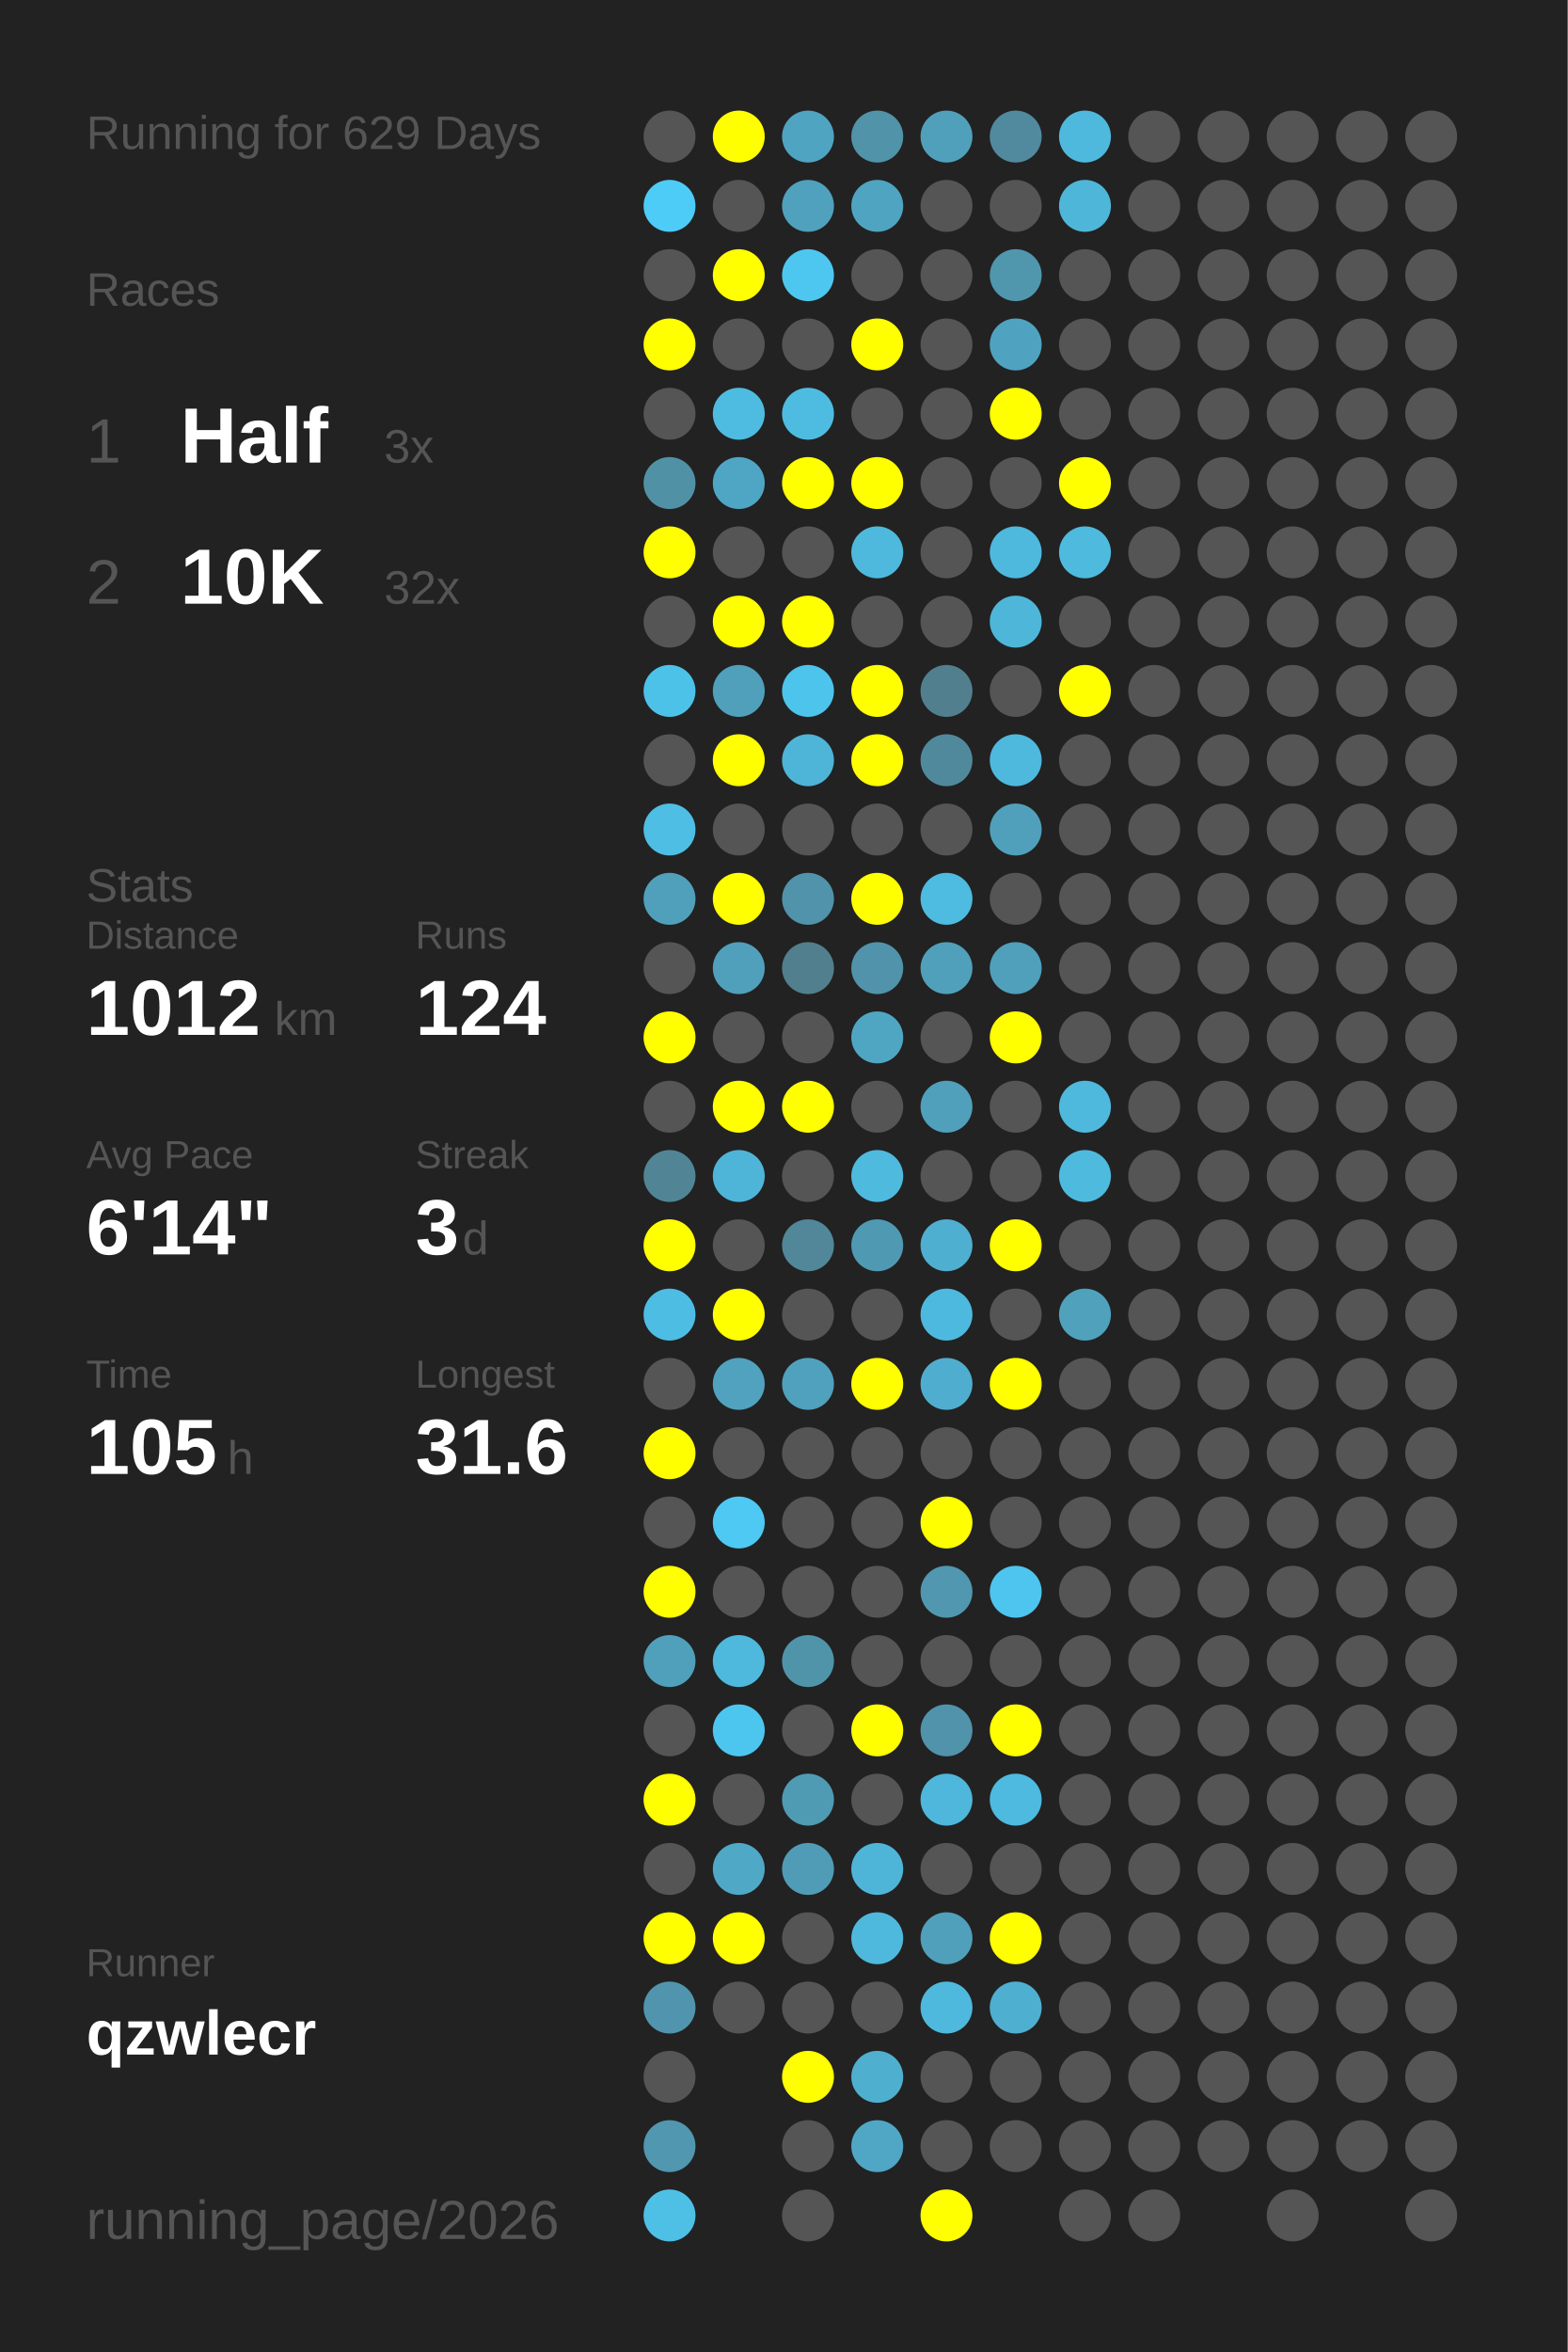
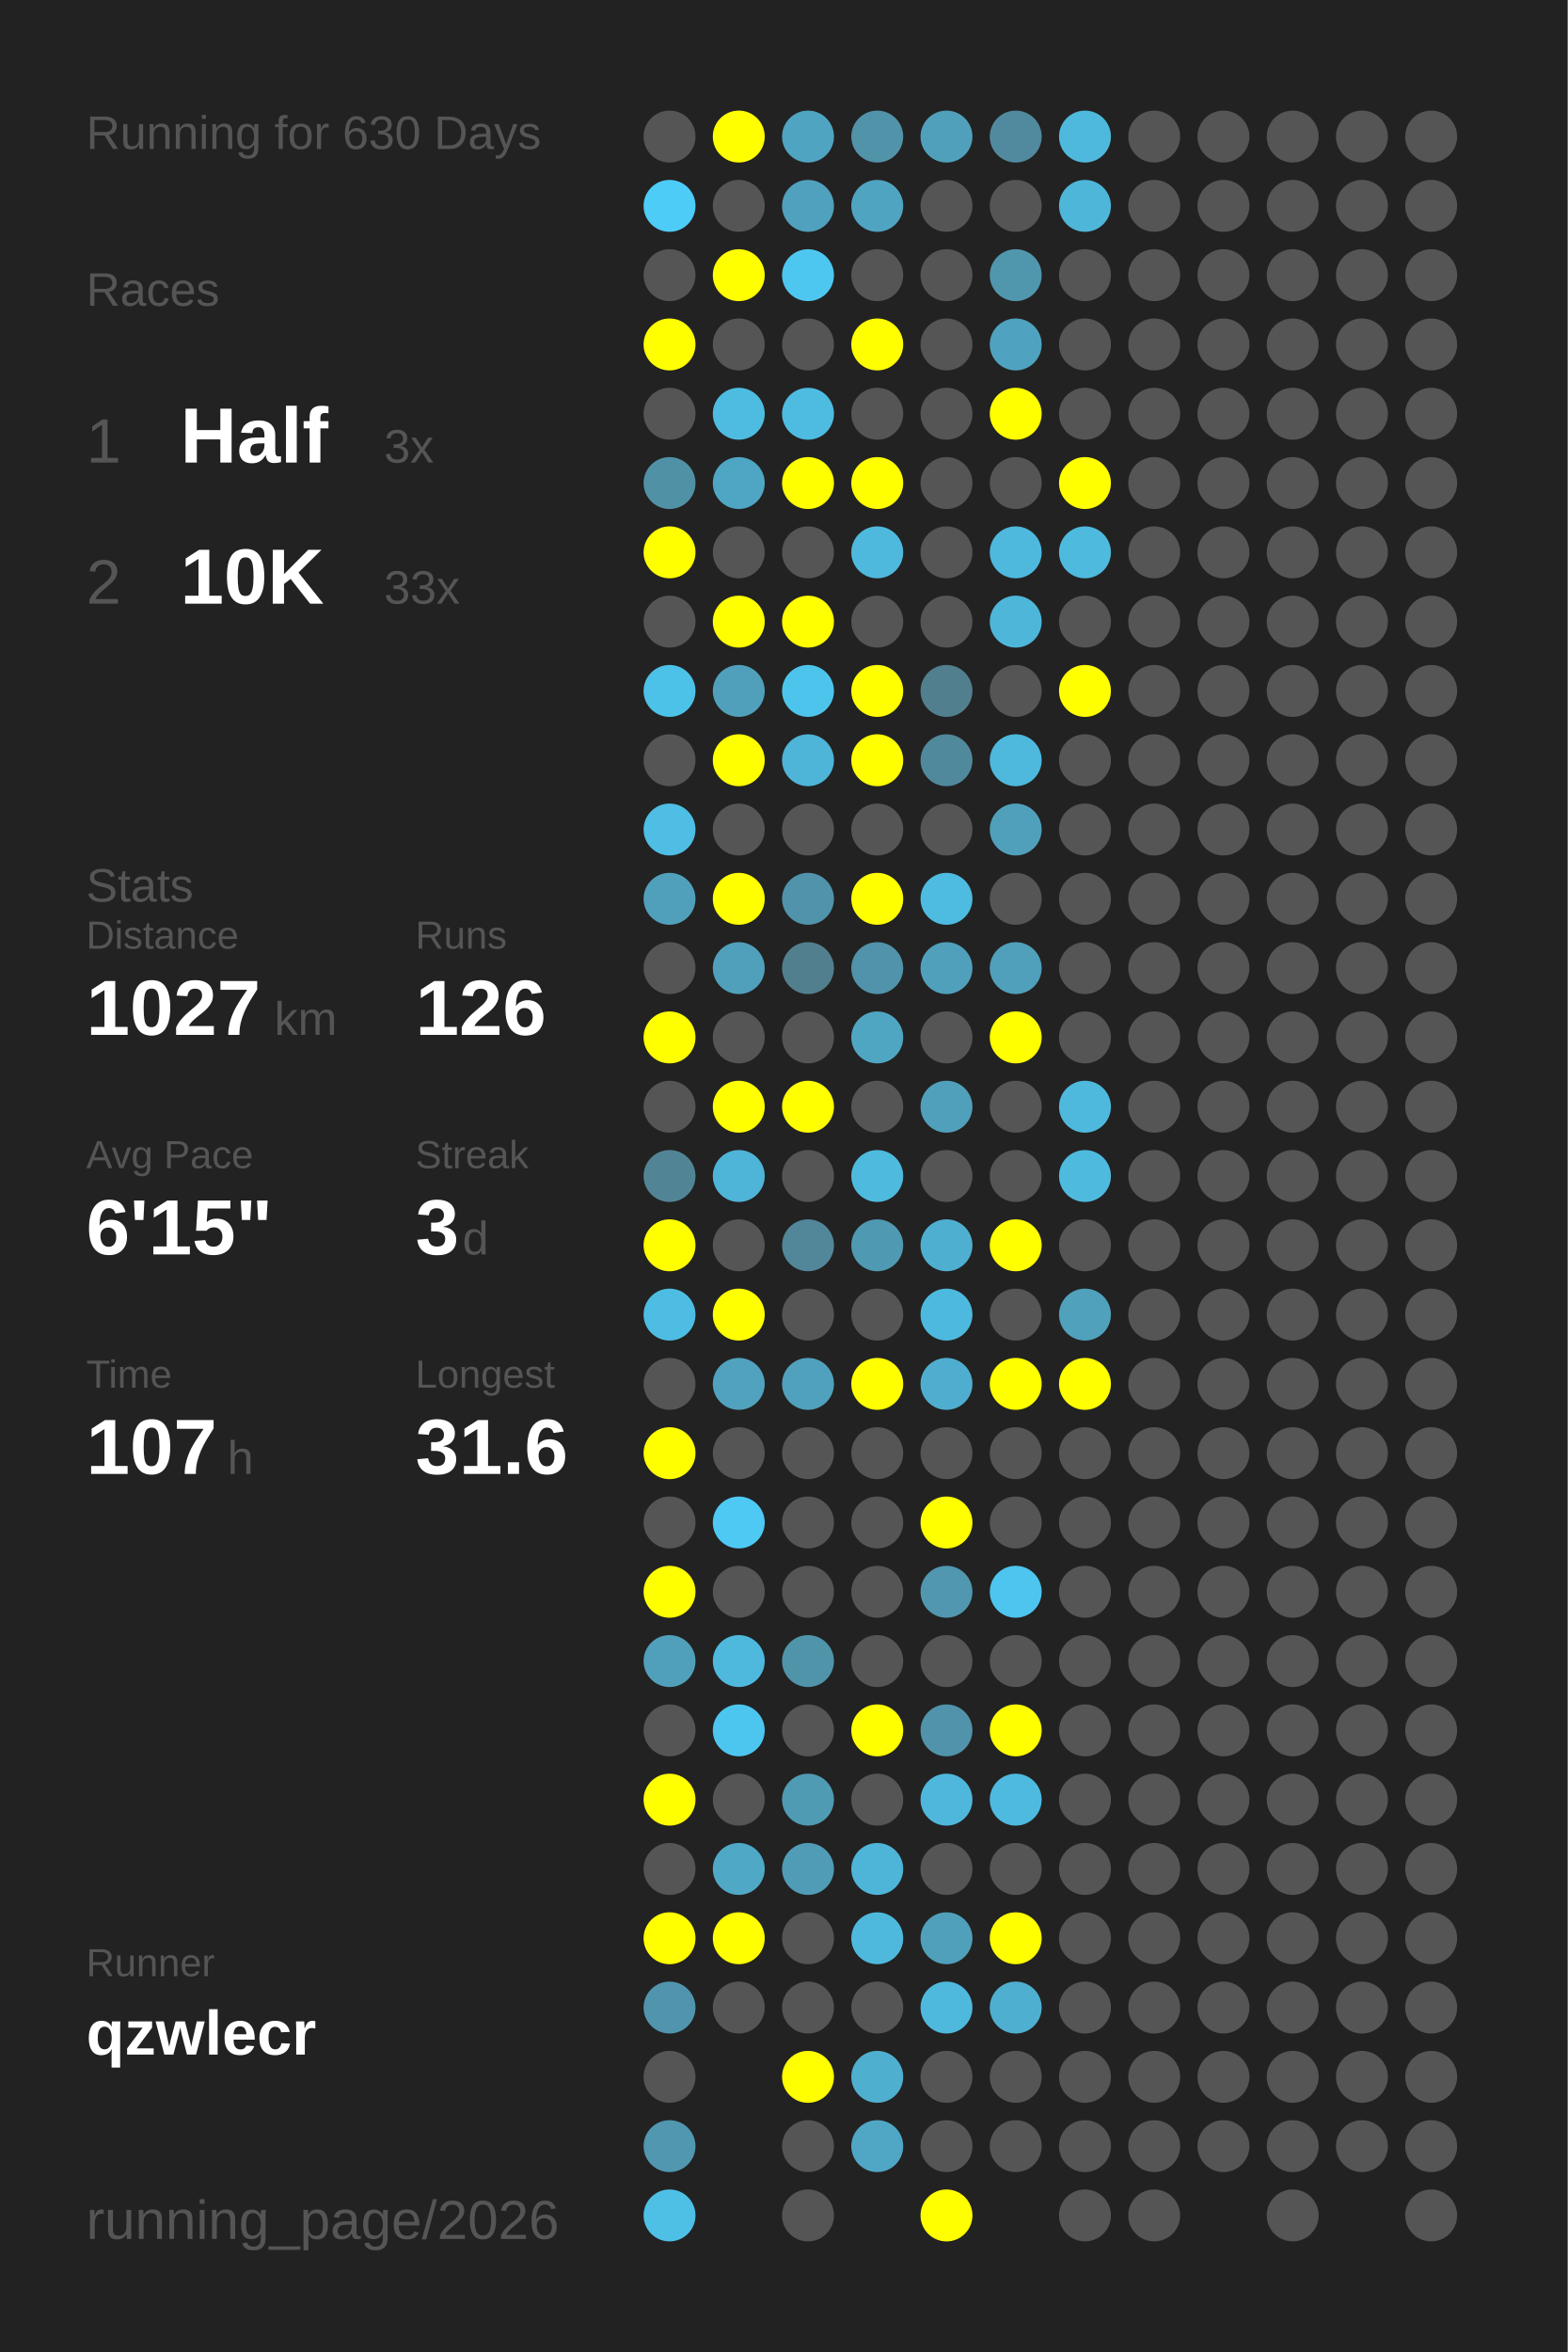
<svg xmlns="http://www.w3.org/2000/svg" baseProfile="full" height="300mm" version="1.1" viewBox="0,0,200,300" width="200mm">
  <defs />
  <rect fill="#222222" height="300" width="200" x="0" y="0" />
-   <text fill="#555555" style="font-size:6px; font-family:Arial;" x="11" y="19">Running for 629 Days</text>
+   <text fill="#555555" style="font-size:6px; font-family:Arial;" x="11" y="19">Running for 630 Days</text>
  <text fill="#555555" style="font-size:6px; font-family:Arial;" x="11" y="39">Races</text>
  <text fill="#555555" style="font-size:8px; font-family:Arial;" x="11" y="59">1</text>
  <text fill="#FFFFFF" style="font-size:10px; font-family:Arial; font-weight:bold;" x="23" y="59">Half</text>
  <text fill="#555555" style="font-size:6px; font-family:Arial;" x="49" y="59">3x</text>
  <text fill="#555555" style="font-size:8px; font-family:Arial;" x="11" y="77">2</text>
  <text fill="#FFFFFF" style="font-size:10px; font-family:Arial; font-weight:bold;" x="23" y="77">10K</text>
-   <text fill="#555555" style="font-size:6px; font-family:Arial;" x="49" y="77">32x</text>
+   <text fill="#555555" style="font-size:6px; font-family:Arial;" x="49" y="77">33x</text>
  <text fill="#555555" style="font-size:6px; font-family:Arial;" x="11" y="115">Stats</text>
  <text fill="#555555" style="font-size:5px; font-family:Arial;" x="11" y="121">Distance</text>
-   <text fill="#FFFFFF" style="font-size:10px; font-family:Arial; font-weight:bold;" x="11" y="132">1012</text>
+   <text fill="#FFFFFF" style="font-size:10px; font-family:Arial; font-weight:bold;" x="11" y="132">1027</text>
  <text fill="#555555" style="font-size:6px; font-family:Arial;" x="35" y="132">km</text>
  <text fill="#555555" style="font-size:5px; font-family:Arial;" x="53" y="121">Runs</text>
-   <text fill="#FFFFFF" style="font-size:10px; font-family:Arial; font-weight:bold;" x="53" y="132">124</text>
+   <text fill="#FFFFFF" style="font-size:10px; font-family:Arial; font-weight:bold;" x="53" y="132">126</text>
  <text fill="#555555" style="font-size:5px; font-family:Arial;" x="11" y="149">Avg Pace</text>
-   <text fill="#FFFFFF" style="font-size:10px; font-family:Arial; font-weight:bold;" x="11" y="160">6'14"</text>
+   <text fill="#FFFFFF" style="font-size:10px; font-family:Arial; font-weight:bold;" x="11" y="160">6'15"</text>
  <text fill="#555555" style="font-size:5px; font-family:Arial;" x="53" y="149">Streak</text>
  <text fill="#FFFFFF" style="font-size:10px; font-family:Arial; font-weight:bold;" x="53" y="160">3</text>
  <text fill="#555555" style="font-size:6px; font-family:Arial;" x="59" y="160">d</text>
  <text fill="#555555" style="font-size:5px; font-family:Arial;" x="11" y="177">Time</text>
-   <text fill="#FFFFFF" style="font-size:10px; font-family:Arial; font-weight:bold;" x="11" y="188">105</text>
+   <text fill="#FFFFFF" style="font-size:10px; font-family:Arial; font-weight:bold;" x="11" y="188">107</text>
  <text fill="#555555" style="font-size:6px; font-family:Arial;" x="29" y="188">h</text>
  <text fill="#555555" style="font-size:5px; font-family:Arial;" x="53" y="177">Longest</text>
  <text fill="#FFFFFF" style="font-size:10px; font-family:Arial; font-weight:bold;" x="53" y="188">31.6</text>
  <text fill="#555555" style="font-size:5px; font-family:Arial;" x="11" y="252.065">Runner</text>
  <text fill="#FFFFFF" style="font-size:8px; font-family:Arial; font-weight:bold;" x="11" y="262.065">qzwlecr</text>
  <text fill="#555555" style="font-size:7px; font-family:Arial;" x="11" y="285.581">running_page/2026</text>
  <circle cx="85.417" cy="17.419" fill="#555555" r="3.312" />
  <circle cx="85.417" cy="26.258" fill="#4dccf7" r="3.312" />
  <circle cx="85.417" cy="35.097" fill="#555555" r="3.312" />
  <circle cx="85.417" cy="43.935" fill="#FFFF00" r="3.312" />
  <circle cx="85.417" cy="52.774" fill="#555555" r="3.312" />
  <circle cx="85.417" cy="61.613" fill="#5191a6" r="3.312" />
  <circle cx="85.417" cy="70.452" fill="#FFFF00" r="3.312" />
  <circle cx="85.417" cy="79.29" fill="#555555" r="3.312" />
  <circle cx="85.417" cy="88.129" fill="#4dc2e9" r="3.312" />
  <circle cx="85.417" cy="96.968" fill="#555555" r="3.312" />
  <circle cx="85.417" cy="105.806" fill="#4ebee4" r="3.312" />
  <circle cx="85.417" cy="114.645" fill="#50a0bb" r="3.312" />
  <circle cx="85.417" cy="123.484" fill="#555555" r="3.312" />
  <circle cx="85.417" cy="132.323" fill="#FFFF00" r="3.312" />
  <circle cx="85.417" cy="141.161" fill="#555555" r="3.312" />
  <circle cx="85.417" cy="150" fill="#518596" r="3.312" />
  <circle cx="85.417" cy="158.839" fill="#FFFF00" r="3.312" />
  <circle cx="85.417" cy="167.677" fill="#4ebde3" r="3.312" />
  <circle cx="85.417" cy="176.516" fill="#555555" r="3.312" />
  <circle cx="85.417" cy="185.355" fill="#FFFF00" r="3.312" />
  <circle cx="85.417" cy="194.194" fill="#555555" r="3.312" />
  <circle cx="85.417" cy="203.032" fill="#FFFF00" r="3.312" />
  <circle cx="85.417" cy="211.871" fill="#50a0bb" r="3.312" />
  <circle cx="85.417" cy="220.71" fill="#555555" r="3.312" />
  <circle cx="85.417" cy="229.548" fill="#FFFF00" r="3.312" />
  <circle cx="85.417" cy="238.387" fill="#555555" r="3.312" />
  <circle cx="85.417" cy="247.226" fill="#FFFF00" r="3.312" />
  <circle cx="85.417" cy="256.065" fill="#5095ad" r="3.312" />
  <circle cx="85.417" cy="264.903" fill="#555555" r="3.312" />
  <circle cx="85.417" cy="273.742" fill="#5097af" r="3.312" />
  <circle cx="85.417" cy="282.581" fill="#4ec0e6" r="3.312" />
  <circle cx="94.25" cy="17.419" fill="#FFFF00" r="3.312" />
  <circle cx="94.25" cy="26.258" fill="#555555" r="3.312" />
  <circle cx="94.25" cy="35.097" fill="#FFFF00" r="3.312" />
  <circle cx="94.25" cy="43.935" fill="#555555" r="3.312" />
  <circle cx="94.25" cy="52.774" fill="#4ebce1" r="3.312" />
  <circle cx="94.25" cy="61.613" fill="#4fa6c4" r="3.312" />
  <circle cx="94.25" cy="70.452" fill="#555555" r="3.312" />
  <circle cx="94.25" cy="79.29" fill="#FFFF00" r="3.312" />
  <circle cx="94.25" cy="88.129" fill="#50a0bb" r="3.312" />
  <circle cx="94.25" cy="96.968" fill="#FFFF00" r="3.312" />
  <circle cx="94.25" cy="105.806" fill="#555555" r="3.312" />
  <circle cx="94.25" cy="114.645" fill="#FFFF00" r="3.312" />
  <circle cx="94.25" cy="123.484" fill="#50a0bb" r="3.312" />
  <circle cx="94.25" cy="132.323" fill="#555555" r="3.312" />
  <circle cx="94.25" cy="141.161" fill="#FFFF00" r="3.312" />
  <circle cx="94.25" cy="150" fill="#4eb5d8" r="3.312" />
  <circle cx="94.25" cy="158.839" fill="#555555" r="3.312" />
  <circle cx="94.25" cy="167.677" fill="#FFFF00" r="3.312" />
  <circle cx="94.25" cy="176.516" fill="#50a2be" r="3.312" />
  <circle cx="94.25" cy="185.355" fill="#555555" r="3.312" />
  <circle cx="94.25" cy="194.194" fill="#4dc9f3" r="3.312" />
  <circle cx="94.25" cy="203.032" fill="#555555" r="3.312" />
  <circle cx="94.25" cy="211.871" fill="#4eb9dd" r="3.312" />
  <circle cx="94.25" cy="220.71" fill="#4dc6ef" r="3.312" />
  <circle cx="94.25" cy="229.548" fill="#555555" r="3.312" />
  <circle cx="94.25" cy="238.387" fill="#4fa8c6" r="3.312" />
  <circle cx="94.25" cy="247.226" fill="#FFFF00" r="3.312" />
  <circle cx="94.25" cy="256.065" fill="#555555" r="3.312" />
  <circle cx="103.083" cy="17.419" fill="#4fa4c1" r="3.312" />
  <circle cx="103.083" cy="26.258" fill="#50a1bd" r="3.312" />
  <circle cx="103.083" cy="35.097" fill="#4dc7f0" r="3.312" />
  <circle cx="103.083" cy="43.935" fill="#555555" r="3.312" />
  <circle cx="103.083" cy="52.774" fill="#4ebce1" r="3.312" />
  <circle cx="103.083" cy="61.613" fill="#FFFF00" r="3.312" />
  <circle cx="103.083" cy="70.452" fill="#555555" r="3.312" />
  <circle cx="103.083" cy="79.29" fill="#FFFF00" r="3.312" />
  <circle cx="103.083" cy="88.129" fill="#4dc4ec" r="3.312" />
  <circle cx="103.083" cy="96.968" fill="#4eb5d8" r="3.312" />
  <circle cx="103.083" cy="105.806" fill="#555555" r="3.312" />
  <circle cx="103.083" cy="114.645" fill="#5093aa" r="3.312" />
  <circle cx="103.083" cy="123.484" fill="#527f8e" r="3.312" />
  <circle cx="103.083" cy="132.323" fill="#555555" r="3.312" />
  <circle cx="103.083" cy="141.161" fill="#FFFF00" r="3.312" />
  <circle cx="103.083" cy="150" fill="#555555" r="3.312" />
  <circle cx="103.083" cy="158.839" fill="#518799" r="3.312" />
  <circle cx="103.083" cy="167.677" fill="#555555" r="3.312" />
  <circle cx="103.083" cy="176.516" fill="#50a1bd" r="3.312" />
  <circle cx="103.083" cy="185.355" fill="#555555" r="3.312" />
  <circle cx="103.083" cy="194.194" fill="#555555" r="3.312" />
  <circle cx="103.083" cy="203.032" fill="#555555" r="3.312" />
  <circle cx="103.083" cy="211.871" fill="#5094aa" r="3.312" />
  <circle cx="103.083" cy="220.71" fill="#555555" r="3.312" />
  <circle cx="103.083" cy="229.548" fill="#509bb4" r="3.312" />
  <circle cx="103.083" cy="238.387" fill="#509cb6" r="3.312" />
  <circle cx="103.083" cy="247.226" fill="#555555" r="3.312" />
  <circle cx="103.083" cy="256.065" fill="#555555" r="3.312" />
  <circle cx="103.083" cy="264.903" fill="#FFFF00" r="3.312" />
  <circle cx="103.083" cy="273.742" fill="#555555" r="3.312" />
  <circle cx="103.083" cy="282.581" fill="#555555" r="3.312" />
  <circle cx="111.917" cy="17.419" fill="#5193a9" r="3.312" />
  <circle cx="111.917" cy="26.258" fill="#4fa4c1" r="3.312" />
  <circle cx="111.917" cy="35.097" fill="#555555" r="3.312" />
  <circle cx="111.917" cy="43.935" fill="#FFFF00" r="3.312" />
  <circle cx="111.917" cy="52.774" fill="#555555" r="3.312" />
  <circle cx="111.917" cy="61.613" fill="#FFFF00" r="3.312" />
  <circle cx="111.917" cy="70.452" fill="#4eb9dd" r="3.312" />
  <circle cx="111.917" cy="79.29" fill="#555555" r="3.312" />
  <circle cx="111.917" cy="88.129" fill="#FFFF00" r="3.312" />
  <circle cx="111.917" cy="96.968" fill="#FFFF00" r="3.312" />
  <circle cx="111.917" cy="105.806" fill="#555555" r="3.312" />
  <circle cx="111.917" cy="114.645" fill="#FFFF00" r="3.312" />
  <circle cx="111.917" cy="123.484" fill="#5093aa" r="3.312" />
  <circle cx="111.917" cy="132.323" fill="#4fa6c3" r="3.312" />
  <circle cx="111.917" cy="141.161" fill="#555555" r="3.312" />
  <circle cx="111.917" cy="150" fill="#4ebade" r="3.312" />
  <circle cx="111.917" cy="158.839" fill="#5099b2" r="3.312" />
  <circle cx="111.917" cy="167.677" fill="#555555" r="3.312" />
  <circle cx="111.917" cy="176.516" fill="#FFFF00" r="3.312" />
  <circle cx="111.917" cy="185.355" fill="#555555" r="3.312" />
  <circle cx="111.917" cy="194.194" fill="#555555" r="3.312" />
  <circle cx="111.917" cy="203.032" fill="#555555" r="3.312" />
  <circle cx="111.917" cy="211.871" fill="#555555" r="3.312" />
  <circle cx="111.917" cy="220.71" fill="#FFFF00" r="3.312" />
  <circle cx="111.917" cy="229.548" fill="#555555" r="3.312" />
  <circle cx="111.917" cy="238.387" fill="#4eb5d8" r="3.312" />
  <circle cx="111.917" cy="247.226" fill="#4eb9dd" r="3.312" />
  <circle cx="111.917" cy="256.065" fill="#555555" r="3.312" />
  <circle cx="111.917" cy="264.903" fill="#4fafcf" r="3.312" />
  <circle cx="111.917" cy="273.742" fill="#4fa7c5" r="3.312" />
  <circle cx="120.75" cy="17.419" fill="#50a0bb" r="3.312" />
  <circle cx="120.75" cy="26.258" fill="#555555" r="3.312" />
  <circle cx="120.75" cy="35.097" fill="#555555" r="3.312" />
  <circle cx="120.75" cy="43.935" fill="#555555" r="3.312" />
  <circle cx="120.75" cy="52.774" fill="#555555" r="3.312" />
  <circle cx="120.75" cy="61.613" fill="#555555" r="3.312" />
  <circle cx="120.75" cy="70.452" fill="#555555" r="3.312" />
  <circle cx="120.75" cy="79.29" fill="#555555" r="3.312" />
  <circle cx="120.75" cy="88.129" fill="#527f8e" r="3.312" />
  <circle cx="120.75" cy="96.968" fill="#51899c" r="3.312" />
  <circle cx="120.75" cy="105.806" fill="#555555" r="3.312" />
  <circle cx="120.75" cy="114.645" fill="#4ebbe0" r="3.312" />
  <circle cx="120.75" cy="123.484" fill="#50a0bb" r="3.312" />
  <circle cx="120.75" cy="132.323" fill="#555555" r="3.312" />
  <circle cx="120.75" cy="141.161" fill="#50a0bb" r="3.312" />
  <circle cx="120.75" cy="150" fill="#555555" r="3.312" />
  <circle cx="120.75" cy="158.839" fill="#4fafd0" r="3.312" />
  <circle cx="120.75" cy="167.677" fill="#4eb9de" r="3.312" />
  <circle cx="120.75" cy="176.516" fill="#4faecf" r="3.312" />
  <circle cx="120.75" cy="185.355" fill="#555555" r="3.312" />
  <circle cx="120.75" cy="194.194" fill="#FFFF00" r="3.312" />
  <circle cx="120.75" cy="203.032" fill="#5097af" r="3.312" />
  <circle cx="120.75" cy="211.871" fill="#555555" r="3.312" />
  <circle cx="120.75" cy="220.71" fill="#5193aa" r="3.312" />
  <circle cx="120.75" cy="229.548" fill="#4eb7db" r="3.312" />
  <circle cx="120.75" cy="238.387" fill="#555555" r="3.312" />
  <circle cx="120.75" cy="247.226" fill="#50a0bb" r="3.312" />
  <circle cx="120.75" cy="256.065" fill="#4eb9dd" r="3.312" />
  <circle cx="120.75" cy="264.903" fill="#555555" r="3.312" />
  <circle cx="120.75" cy="273.742" fill="#555555" r="3.312" />
  <circle cx="120.75" cy="282.581" fill="#FFFF00" r="3.312" />
  <circle cx="129.583" cy="17.419" fill="#518a9e" r="3.312" />
  <circle cx="129.583" cy="26.258" fill="#555555" r="3.312" />
  <circle cx="129.583" cy="35.097" fill="#5097ae" r="3.312" />
  <circle cx="129.583" cy="43.935" fill="#4fa3c0" r="3.312" />
  <circle cx="129.583" cy="52.774" fill="#FFFF00" r="3.312" />
  <circle cx="129.583" cy="61.613" fill="#555555" r="3.312" />
  <circle cx="129.583" cy="70.452" fill="#4eb9dd" r="3.312" />
  <circle cx="129.583" cy="79.29" fill="#4eb6d9" r="3.312" />
  <circle cx="129.583" cy="88.129" fill="#555555" r="3.312" />
  <circle cx="129.583" cy="96.968" fill="#4eb9dd" r="3.312" />
  <circle cx="129.583" cy="105.806" fill="#50a0bb" r="3.312" />
  <circle cx="129.583" cy="114.645" fill="#555555" r="3.312" />
  <circle cx="129.583" cy="123.484" fill="#50a0bb" r="3.312" />
  <circle cx="129.583" cy="132.323" fill="#FFFF00" r="3.312" />
  <circle cx="129.583" cy="141.161" fill="#555555" r="3.312" />
  <circle cx="129.583" cy="150" fill="#555555" r="3.312" />
  <circle cx="129.583" cy="158.839" fill="#FFFF00" r="3.312" />
  <circle cx="129.583" cy="167.677" fill="#555555" r="3.312" />
  <circle cx="129.583" cy="176.516" fill="#FFFF00" r="3.312" />
  <circle cx="129.583" cy="185.355" fill="#555555" r="3.312" />
  <circle cx="129.583" cy="194.194" fill="#555555" r="3.312" />
  <circle cx="129.583" cy="203.032" fill="#4dc5ee" r="3.312" />
  <circle cx="129.583" cy="211.871" fill="#555555" r="3.312" />
  <circle cx="129.583" cy="220.71" fill="#FFFF00" r="3.312" />
  <circle cx="129.583" cy="229.548" fill="#4ebadf" r="3.312" />
  <circle cx="129.583" cy="238.387" fill="#555555" r="3.312" />
  <circle cx="129.583" cy="247.226" fill="#FFFF00" r="3.312" />
  <circle cx="129.583" cy="256.065" fill="#4fafd0" r="3.312" />
  <circle cx="129.583" cy="264.903" fill="#555555" r="3.312" />
  <circle cx="129.583" cy="273.742" fill="#555555" r="3.312" />
  <circle cx="138.417" cy="17.419" fill="#4eb9dd" r="3.312" />
  <circle cx="138.417" cy="26.258" fill="#4eb6d9" r="3.312" />
  <circle cx="138.417" cy="35.097" fill="#555555" r="3.312" />
  <circle cx="138.417" cy="43.935" fill="#555555" r="3.312" />
  <circle cx="138.417" cy="52.774" fill="#555555" r="3.312" />
  <circle cx="138.417" cy="61.613" fill="#FFFF00" r="3.312" />
  <circle cx="138.417" cy="70.452" fill="#4ebade" r="3.312" />
  <circle cx="138.417" cy="79.29" fill="#555555" r="3.312" />
  <circle cx="138.417" cy="88.129" fill="#FFFF00" r="3.312" />
  <circle cx="138.417" cy="96.968" fill="#555555" r="3.312" />
  <circle cx="138.417" cy="105.806" fill="#555555" r="3.312" />
  <circle cx="138.417" cy="114.645" fill="#555555" r="3.312" />
  <circle cx="138.417" cy="123.484" fill="#555555" r="3.312" />
  <circle cx="138.417" cy="132.323" fill="#555555" r="3.312" />
  <circle cx="138.417" cy="141.161" fill="#4eb9dd" r="3.312" />
  <circle cx="138.417" cy="150" fill="#4ebade" r="3.312" />
  <circle cx="138.417" cy="158.839" fill="#555555" r="3.312" />
  <circle cx="138.417" cy="167.677" fill="#50a1bc" r="3.312" />
-   <circle cx="138.417" cy="176.516" fill="#555555" r="3.312" />
+   <circle cx="138.417" cy="176.516" fill="#FFFF00" r="3.312" />
  <circle cx="138.417" cy="185.355" fill="#555555" r="3.312" />
  <circle cx="138.417" cy="194.194" fill="#555555" r="3.312" />
  <circle cx="138.417" cy="203.032" fill="#555555" r="3.312" />
  <circle cx="138.417" cy="211.871" fill="#555555" r="3.312" />
  <circle cx="138.417" cy="220.71" fill="#555555" r="3.312" />
  <circle cx="138.417" cy="229.548" fill="#555555" r="3.312" />
  <circle cx="138.417" cy="238.387" fill="#555555" r="3.312" />
  <circle cx="138.417" cy="247.226" fill="#555555" r="3.312" />
  <circle cx="138.417" cy="256.065" fill="#555555" r="3.312" />
  <circle cx="138.417" cy="264.903" fill="#555555" r="3.312" />
  <circle cx="138.417" cy="273.742" fill="#555555" r="3.312" />
  <circle cx="138.417" cy="282.581" fill="#555555" r="3.312" />
  <circle cx="147.25" cy="17.419" fill="#555555" r="3.312" />
  <circle cx="147.25" cy="26.258" fill="#555555" r="3.312" />
  <circle cx="147.25" cy="35.097" fill="#555555" r="3.312" />
  <circle cx="147.25" cy="43.935" fill="#555555" r="3.312" />
  <circle cx="147.25" cy="52.774" fill="#555555" r="3.312" />
  <circle cx="147.25" cy="61.613" fill="#555555" r="3.312" />
  <circle cx="147.25" cy="70.452" fill="#555555" r="3.312" />
  <circle cx="147.25" cy="79.29" fill="#555555" r="3.312" />
  <circle cx="147.25" cy="88.129" fill="#555555" r="3.312" />
  <circle cx="147.25" cy="96.968" fill="#555555" r="3.312" />
  <circle cx="147.25" cy="105.806" fill="#555555" r="3.312" />
  <circle cx="147.25" cy="114.645" fill="#555555" r="3.312" />
  <circle cx="147.25" cy="123.484" fill="#555555" r="3.312" />
  <circle cx="147.25" cy="132.323" fill="#555555" r="3.312" />
  <circle cx="147.25" cy="141.161" fill="#555555" r="3.312" />
  <circle cx="147.25" cy="150" fill="#555555" r="3.312" />
  <circle cx="147.25" cy="158.839" fill="#555555" r="3.312" />
  <circle cx="147.25" cy="167.677" fill="#555555" r="3.312" />
  <circle cx="147.25" cy="176.516" fill="#555555" r="3.312" />
  <circle cx="147.25" cy="185.355" fill="#555555" r="3.312" />
  <circle cx="147.25" cy="194.194" fill="#555555" r="3.312" />
  <circle cx="147.25" cy="203.032" fill="#555555" r="3.312" />
  <circle cx="147.25" cy="211.871" fill="#555555" r="3.312" />
  <circle cx="147.25" cy="220.71" fill="#555555" r="3.312" />
  <circle cx="147.25" cy="229.548" fill="#555555" r="3.312" />
  <circle cx="147.25" cy="238.387" fill="#555555" r="3.312" />
  <circle cx="147.25" cy="247.226" fill="#555555" r="3.312" />
  <circle cx="147.25" cy="256.065" fill="#555555" r="3.312" />
  <circle cx="147.25" cy="264.903" fill="#555555" r="3.312" />
  <circle cx="147.25" cy="273.742" fill="#555555" r="3.312" />
  <circle cx="147.25" cy="282.581" fill="#555555" r="3.312" />
  <circle cx="156.083" cy="17.419" fill="#555555" r="3.312" />
  <circle cx="156.083" cy="26.258" fill="#555555" r="3.312" />
  <circle cx="156.083" cy="35.097" fill="#555555" r="3.312" />
  <circle cx="156.083" cy="43.935" fill="#555555" r="3.312" />
  <circle cx="156.083" cy="52.774" fill="#555555" r="3.312" />
  <circle cx="156.083" cy="61.613" fill="#555555" r="3.312" />
  <circle cx="156.083" cy="70.452" fill="#555555" r="3.312" />
  <circle cx="156.083" cy="79.29" fill="#555555" r="3.312" />
  <circle cx="156.083" cy="88.129" fill="#555555" r="3.312" />
  <circle cx="156.083" cy="96.968" fill="#555555" r="3.312" />
  <circle cx="156.083" cy="105.806" fill="#555555" r="3.312" />
  <circle cx="156.083" cy="114.645" fill="#555555" r="3.312" />
  <circle cx="156.083" cy="123.484" fill="#555555" r="3.312" />
  <circle cx="156.083" cy="132.323" fill="#555555" r="3.312" />
  <circle cx="156.083" cy="141.161" fill="#555555" r="3.312" />
  <circle cx="156.083" cy="150" fill="#555555" r="3.312" />
  <circle cx="156.083" cy="158.839" fill="#555555" r="3.312" />
  <circle cx="156.083" cy="167.677" fill="#555555" r="3.312" />
  <circle cx="156.083" cy="176.516" fill="#555555" r="3.312" />
  <circle cx="156.083" cy="185.355" fill="#555555" r="3.312" />
  <circle cx="156.083" cy="194.194" fill="#555555" r="3.312" />
  <circle cx="156.083" cy="203.032" fill="#555555" r="3.312" />
  <circle cx="156.083" cy="211.871" fill="#555555" r="3.312" />
  <circle cx="156.083" cy="220.71" fill="#555555" r="3.312" />
  <circle cx="156.083" cy="229.548" fill="#555555" r="3.312" />
  <circle cx="156.083" cy="238.387" fill="#555555" r="3.312" />
  <circle cx="156.083" cy="247.226" fill="#555555" r="3.312" />
  <circle cx="156.083" cy="256.065" fill="#555555" r="3.312" />
  <circle cx="156.083" cy="264.903" fill="#555555" r="3.312" />
  <circle cx="156.083" cy="273.742" fill="#555555" r="3.312" />
  <circle cx="164.917" cy="17.419" fill="#555555" r="3.312" />
  <circle cx="164.917" cy="26.258" fill="#555555" r="3.312" />
  <circle cx="164.917" cy="35.097" fill="#555555" r="3.312" />
  <circle cx="164.917" cy="43.935" fill="#555555" r="3.312" />
  <circle cx="164.917" cy="52.774" fill="#555555" r="3.312" />
  <circle cx="164.917" cy="61.613" fill="#555555" r="3.312" />
  <circle cx="164.917" cy="70.452" fill="#555555" r="3.312" />
  <circle cx="164.917" cy="79.29" fill="#555555" r="3.312" />
  <circle cx="164.917" cy="88.129" fill="#555555" r="3.312" />
  <circle cx="164.917" cy="96.968" fill="#555555" r="3.312" />
  <circle cx="164.917" cy="105.806" fill="#555555" r="3.312" />
  <circle cx="164.917" cy="114.645" fill="#555555" r="3.312" />
  <circle cx="164.917" cy="123.484" fill="#555555" r="3.312" />
  <circle cx="164.917" cy="132.323" fill="#555555" r="3.312" />
  <circle cx="164.917" cy="141.161" fill="#555555" r="3.312" />
  <circle cx="164.917" cy="150" fill="#555555" r="3.312" />
  <circle cx="164.917" cy="158.839" fill="#555555" r="3.312" />
  <circle cx="164.917" cy="167.677" fill="#555555" r="3.312" />
  <circle cx="164.917" cy="176.516" fill="#555555" r="3.312" />
  <circle cx="164.917" cy="185.355" fill="#555555" r="3.312" />
  <circle cx="164.917" cy="194.194" fill="#555555" r="3.312" />
  <circle cx="164.917" cy="203.032" fill="#555555" r="3.312" />
  <circle cx="164.917" cy="211.871" fill="#555555" r="3.312" />
  <circle cx="164.917" cy="220.71" fill="#555555" r="3.312" />
  <circle cx="164.917" cy="229.548" fill="#555555" r="3.312" />
  <circle cx="164.917" cy="238.387" fill="#555555" r="3.312" />
  <circle cx="164.917" cy="247.226" fill="#555555" r="3.312" />
  <circle cx="164.917" cy="256.065" fill="#555555" r="3.312" />
  <circle cx="164.917" cy="264.903" fill="#555555" r="3.312" />
  <circle cx="164.917" cy="273.742" fill="#555555" r="3.312" />
  <circle cx="164.917" cy="282.581" fill="#555555" r="3.312" />
  <circle cx="173.75" cy="17.419" fill="#555555" r="3.312" />
  <circle cx="173.75" cy="26.258" fill="#555555" r="3.312" />
  <circle cx="173.75" cy="35.097" fill="#555555" r="3.312" />
  <circle cx="173.75" cy="43.935" fill="#555555" r="3.312" />
  <circle cx="173.75" cy="52.774" fill="#555555" r="3.312" />
  <circle cx="173.75" cy="61.613" fill="#555555" r="3.312" />
  <circle cx="173.75" cy="70.452" fill="#555555" r="3.312" />
  <circle cx="173.75" cy="79.29" fill="#555555" r="3.312" />
  <circle cx="173.75" cy="88.129" fill="#555555" r="3.312" />
  <circle cx="173.75" cy="96.968" fill="#555555" r="3.312" />
  <circle cx="173.75" cy="105.806" fill="#555555" r="3.312" />
  <circle cx="173.75" cy="114.645" fill="#555555" r="3.312" />
  <circle cx="173.75" cy="123.484" fill="#555555" r="3.312" />
  <circle cx="173.75" cy="132.323" fill="#555555" r="3.312" />
  <circle cx="173.75" cy="141.161" fill="#555555" r="3.312" />
  <circle cx="173.75" cy="150" fill="#555555" r="3.312" />
  <circle cx="173.75" cy="158.839" fill="#555555" r="3.312" />
  <circle cx="173.75" cy="167.677" fill="#555555" r="3.312" />
  <circle cx="173.75" cy="176.516" fill="#555555" r="3.312" />
  <circle cx="173.75" cy="185.355" fill="#555555" r="3.312" />
  <circle cx="173.75" cy="194.194" fill="#555555" r="3.312" />
  <circle cx="173.75" cy="203.032" fill="#555555" r="3.312" />
  <circle cx="173.75" cy="211.871" fill="#555555" r="3.312" />
  <circle cx="173.75" cy="220.71" fill="#555555" r="3.312" />
  <circle cx="173.75" cy="229.548" fill="#555555" r="3.312" />
  <circle cx="173.75" cy="238.387" fill="#555555" r="3.312" />
  <circle cx="173.75" cy="247.226" fill="#555555" r="3.312" />
  <circle cx="173.75" cy="256.065" fill="#555555" r="3.312" />
  <circle cx="173.75" cy="264.903" fill="#555555" r="3.312" />
  <circle cx="173.75" cy="273.742" fill="#555555" r="3.312" />
  <circle cx="182.583" cy="17.419" fill="#555555" r="3.312" />
  <circle cx="182.583" cy="26.258" fill="#555555" r="3.312" />
  <circle cx="182.583" cy="35.097" fill="#555555" r="3.312" />
  <circle cx="182.583" cy="43.935" fill="#555555" r="3.312" />
  <circle cx="182.583" cy="52.774" fill="#555555" r="3.312" />
  <circle cx="182.583" cy="61.613" fill="#555555" r="3.312" />
  <circle cx="182.583" cy="70.452" fill="#555555" r="3.312" />
  <circle cx="182.583" cy="79.29" fill="#555555" r="3.312" />
  <circle cx="182.583" cy="88.129" fill="#555555" r="3.312" />
  <circle cx="182.583" cy="96.968" fill="#555555" r="3.312" />
  <circle cx="182.583" cy="105.806" fill="#555555" r="3.312" />
  <circle cx="182.583" cy="114.645" fill="#555555" r="3.312" />
  <circle cx="182.583" cy="123.484" fill="#555555" r="3.312" />
  <circle cx="182.583" cy="132.323" fill="#555555" r="3.312" />
  <circle cx="182.583" cy="141.161" fill="#555555" r="3.312" />
  <circle cx="182.583" cy="150" fill="#555555" r="3.312" />
  <circle cx="182.583" cy="158.839" fill="#555555" r="3.312" />
  <circle cx="182.583" cy="167.677" fill="#555555" r="3.312" />
  <circle cx="182.583" cy="176.516" fill="#555555" r="3.312" />
  <circle cx="182.583" cy="185.355" fill="#555555" r="3.312" />
  <circle cx="182.583" cy="194.194" fill="#555555" r="3.312" />
  <circle cx="182.583" cy="203.032" fill="#555555" r="3.312" />
  <circle cx="182.583" cy="211.871" fill="#555555" r="3.312" />
  <circle cx="182.583" cy="220.71" fill="#555555" r="3.312" />
  <circle cx="182.583" cy="229.548" fill="#555555" r="3.312" />
  <circle cx="182.583" cy="238.387" fill="#555555" r="3.312" />
  <circle cx="182.583" cy="247.226" fill="#555555" r="3.312" />
  <circle cx="182.583" cy="256.065" fill="#555555" r="3.312" />
  <circle cx="182.583" cy="264.903" fill="#555555" r="3.312" />
  <circle cx="182.583" cy="273.742" fill="#555555" r="3.312" />
  <circle cx="182.583" cy="282.581" fill="#555555" r="3.312" />
</svg>
